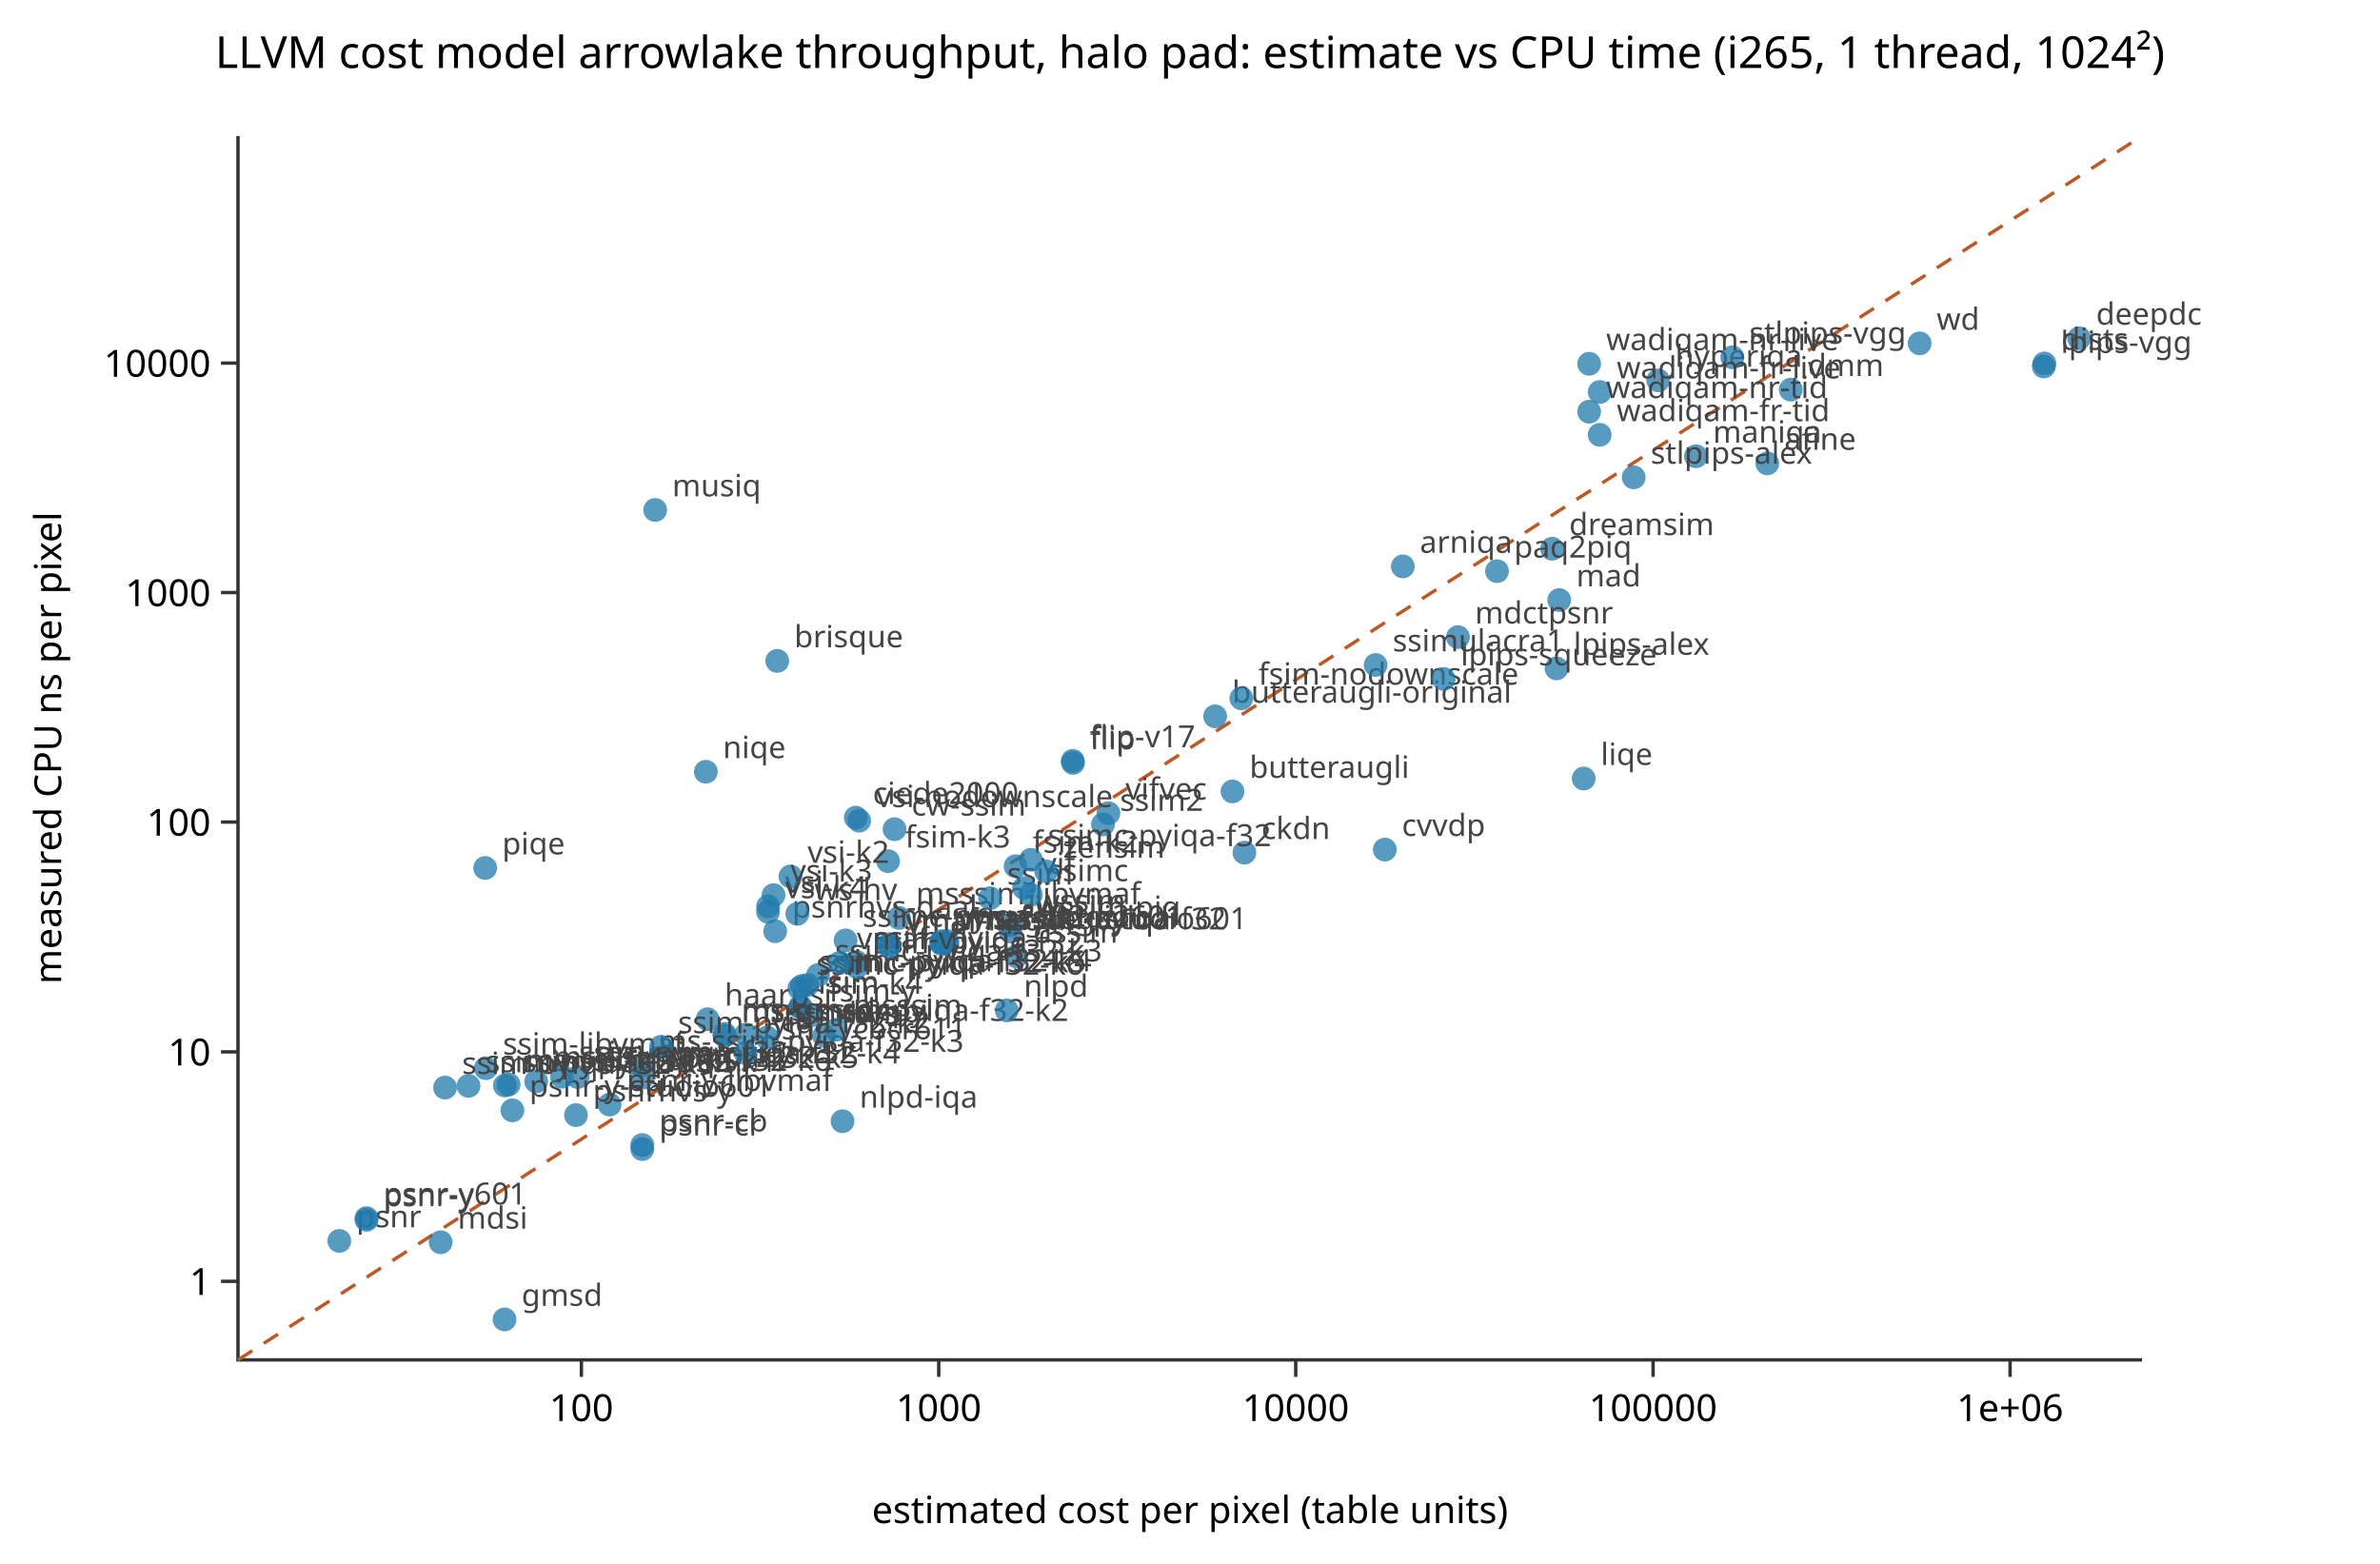
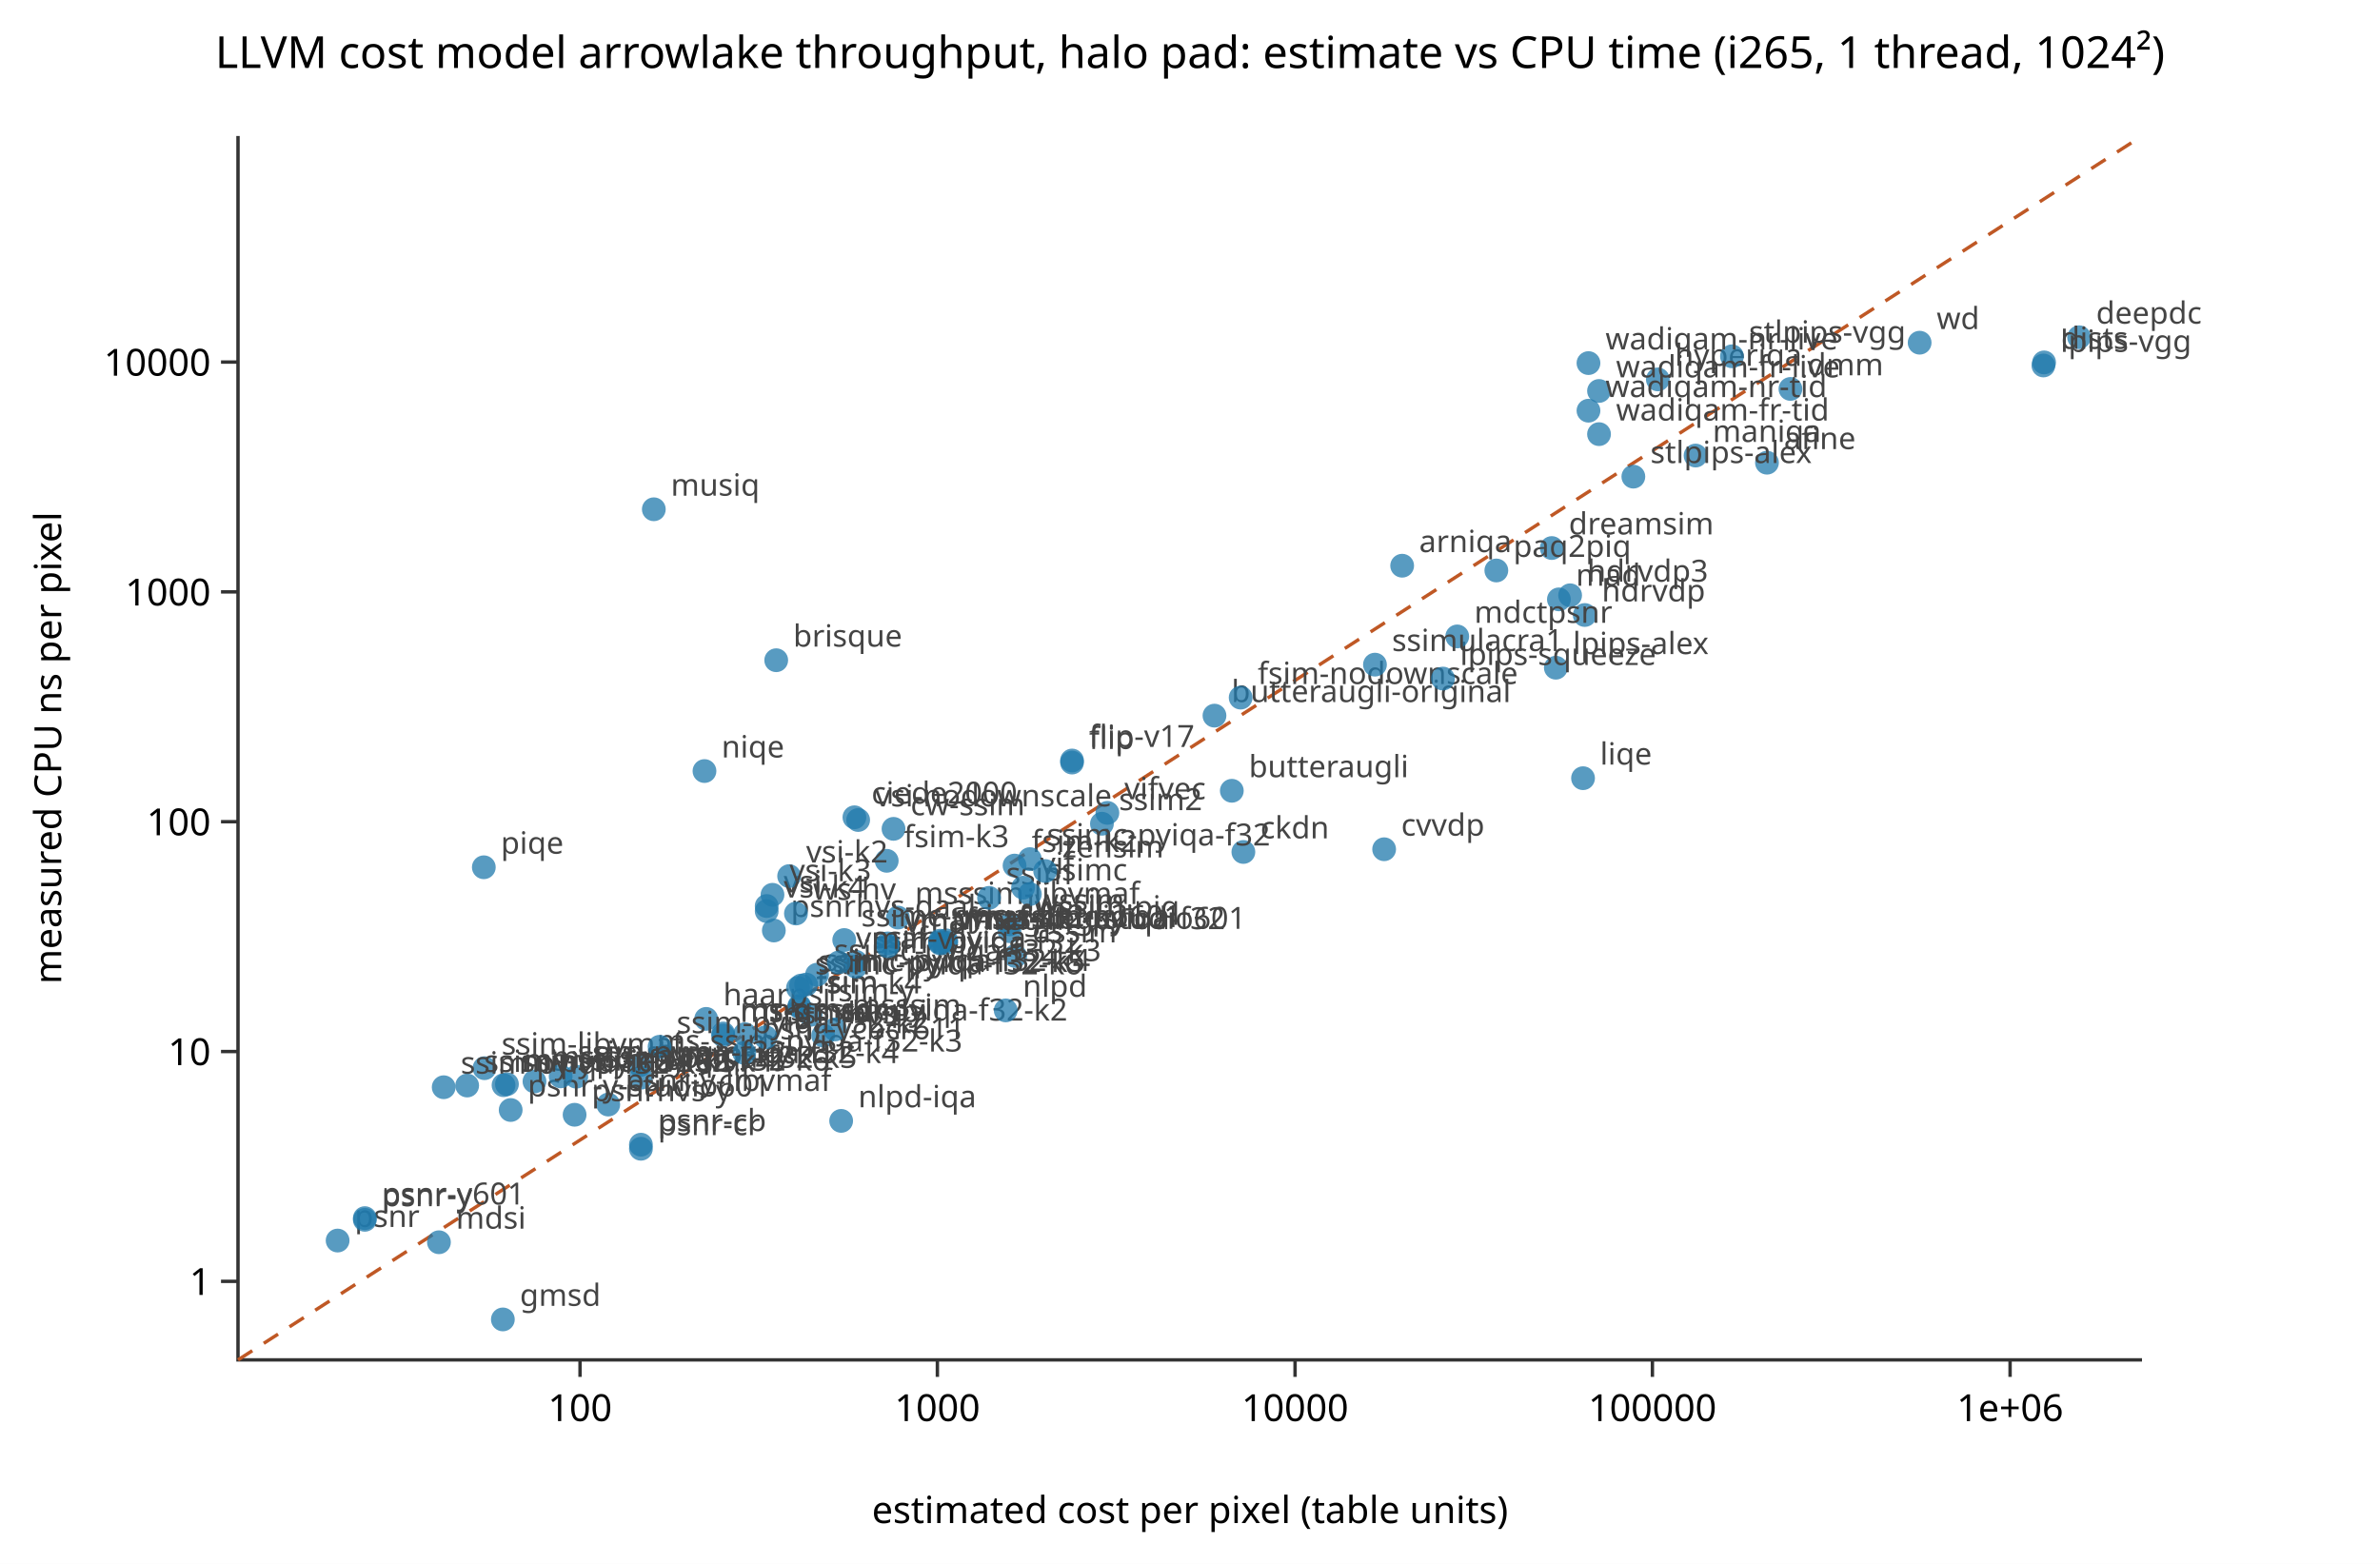
<svg xmlns="http://www.w3.org/2000/svg" viewBox="0 0 700 460" font-family="sans-serif" font-size="11">
  <rect width="700" height="460" fill="white" />
  <text x="350" y="20" text-anchor="middle" font-size="13">LLVM cost model arrowlake throughput, halo pad: estimate vs CPU time (i265, 1 thread, 1024²)</text>
  <path d="M70 40V400H630" fill="none" stroke="#333" />
-   <path d="M171.0 400v5" stroke="#333" />
-   <text x="171.0" y="418" text-anchor="middle">100</text>
-   <path d="M276.1 400v5" stroke="#333" />
-   <text x="276.1" y="418" text-anchor="middle">1000</text>
-   <path d="M381.1 400v5" stroke="#333" />
-   <text x="381.1" y="418" text-anchor="middle">10000</text>
-   <path d="M486.2 400v5" stroke="#333" />
-   <text x="486.2" y="418" text-anchor="middle">100000</text>
+   <path d="M170.6 400v5" stroke="#333" />
+   <text x="170.6" y="418" text-anchor="middle">100</text>
+   <path d="M275.7 400v5" stroke="#333" />
+   <text x="275.7" y="418" text-anchor="middle">1000</text>
+   <path d="M380.9 400v5" stroke="#333" />
+   <text x="380.9" y="418" text-anchor="middle">10000</text>
+   <path d="M486.0 400v5" stroke="#333" />
+   <text x="486.0" y="418" text-anchor="middle">100000</text>
  <path d="M591.2 400v5" stroke="#333" />
  <text x="591.2" y="418" text-anchor="middle">1e+06</text>
  <path d="M65 376.9h5" stroke="#333" />
  <text x="62" y="380.9" text-anchor="end">1</text>
-   <path d="M65 309.4h5" stroke="#333" />
-   <text x="62" y="313.4" text-anchor="end">10</text>
-   <path d="M65 241.8h5" stroke="#333" />
-   <text x="62" y="245.8" text-anchor="end">100</text>
-   <path d="M65 174.3h5" stroke="#333" />
-   <text x="62" y="178.3" text-anchor="end">1000</text>
-   <path d="M65 106.8h5" stroke="#333" />
-   <text x="62" y="110.8" text-anchor="end">10000</text>
+   <path d="M65 309.3h5" stroke="#333" />
+   <text x="62" y="313.3" text-anchor="end">10</text>
+   <path d="M65 241.7h5" stroke="#333" />
+   <text x="62" y="245.7" text-anchor="end">100</text>
+   <path d="M65 174.1h5" stroke="#333" />
+   <text x="62" y="178.1" text-anchor="end">1000</text>
+   <path d="M65 106.5h5" stroke="#333" />
+   <text x="62" y="110.5" text-anchor="end">10000</text>
  <path d="M70.0 400.0L630.0 40.0" stroke="#bf5825" stroke-dasharray="5 4" />
-   <circle cx="519.8" cy="136.3" r="3.5" fill="#2179ac" fill-opacity=".75" />
-   <text x="524.8" y="132.3" font-size="9" fill="#444">afine</text>
-   <circle cx="412.6" cy="166.6" r="3.5" fill="#2179ac" fill-opacity=".75" />
-   <text x="417.6" y="162.6" font-size="9" fill="#444">arniqa</text>
-   <circle cx="228.6" cy="194.4" r="3.5" fill="#2179ac" fill-opacity=".75" />
-   <text x="233.6" y="190.4" font-size="9" fill="#444">brisque</text>
-   <circle cx="362.5" cy="232.8" r="3.5" fill="#2179ac" fill-opacity=".75" />
-   <text x="367.5" y="228.8" font-size="9" fill="#444">butteraugli</text>
-   <circle cx="357.4" cy="210.7" r="3.5" fill="#2179ac" fill-opacity=".75" />
-   <text x="362.4" y="206.7" font-size="9" fill="#444">butteraugli-original</text>
-   <circle cx="242.4" cy="304.7" r="3.5" fill="#2179ac" fill-opacity=".75" />
-   <text x="247.4" y="300.7" font-size="9" fill="#444">cambi</text>
-   <circle cx="251.7" cy="240.5" r="3.5" fill="#2179ac" fill-opacity=".75" />
-   <text x="256.7" y="236.5" font-size="9" fill="#444">ciede2000</text>
-   <circle cx="366.0" cy="250.8" r="3.5" fill="#2179ac" fill-opacity=".75" />
-   <text x="371.0" y="246.8" font-size="9" fill="#444">ckdn</text>
-   <circle cx="407.3" cy="249.9" r="3.5" fill="#2179ac" fill-opacity=".75" />
-   <text x="412.3" y="245.9" font-size="9" fill="#444">cvvdp</text>
-   <circle cx="263.1" cy="243.9" r="3.5" fill="#2179ac" fill-opacity=".75" />
-   <text x="268.1" y="239.9" font-size="9" fill="#444">cw-ssim</text>
-   <circle cx="611.5" cy="99.5" r="3.5" fill="#2179ac" fill-opacity=".75" />
-   <text x="616.5" y="95.5" font-size="9" fill="#444">deepdc</text>
-   <circle cx="601.3" cy="106.9" r="3.5" fill="#2179ac" fill-opacity=".75" />
-   <text x="606.3" y="102.9" font-size="9" fill="#444">dists</text>
-   <circle cx="526.7" cy="114.6" r="3.5" fill="#2179ac" fill-opacity=".75" />
-   <text x="531.7" y="110.6" font-size="9" fill="#444">dmm</text>
-   <circle cx="456.5" cy="161.4" r="3.5" fill="#2179ac" fill-opacity=".75" />
-   <text x="461.5" y="157.4" font-size="9" fill="#444">dreamsim</text>
-   <circle cx="298.9" cy="281.3" r="3.5" fill="#2179ac" fill-opacity=".75" />
-   <text x="303.9" y="277.3" font-size="9" fill="#444">dssim</text>
-   <circle cx="315.6" cy="224.4" r="3.5" fill="#2179ac" fill-opacity=".75" />
-   <text x="320.6" y="220.4" font-size="9" fill="#444">flip</text>
-   <circle cx="315.5" cy="223.8" r="3.5" fill="#2179ac" fill-opacity=".75" />
-   <text x="320.5" y="219.8" font-size="9" fill="#444">flip-v17</text>
-   <circle cx="235.4" cy="296.0" r="3.5" fill="#2179ac" fill-opacity=".75" />
-   <text x="240.4" y="292.0" font-size="9" fill="#444">fsim</text>
-   <circle cx="298.7" cy="254.8" r="3.5" fill="#2179ac" fill-opacity=".75" />
-   <text x="303.7" y="250.8" font-size="9" fill="#444">fsim-k2</text>
-   <circle cx="261.2" cy="253.3" r="3.5" fill="#2179ac" fill-opacity=".75" />
-   <text x="266.2" y="249.3" font-size="9" fill="#444">fsim-k3</text>
-   <circle cx="235.4" cy="296.3" r="3.5" fill="#2179ac" fill-opacity=".75" />
-   <text x="240.4" y="292.3" font-size="9" fill="#444">fsim-k4</text>
-   <circle cx="365.1" cy="205.4" r="3.5" fill="#2179ac" fill-opacity=".75" />
-   <text x="370.1" y="201.4" font-size="9" fill="#444">fsim-nodownscale</text>
-   <circle cx="238.8" cy="298.6" r="3.5" fill="#2179ac" fill-opacity=".75" />
-   <text x="243.8" y="294.6" font-size="9" fill="#444">fsim-y</text>
-   <circle cx="148.4" cy="388.1" r="3.5" fill="#2179ac" fill-opacity=".75" />
-   <text x="153.4" y="384.1" font-size="9" fill="#444">gmsd</text>
-   <circle cx="208.1" cy="299.8" r="3.5" fill="#2179ac" fill-opacity=".75" />
-   <text x="213.1" y="295.8" font-size="9" fill="#444">haarpsi</text>
-   <circle cx="188.9" cy="317.0" r="3.5" fill="#2179ac" fill-opacity=".75" />
-   <text x="193.9" y="313.0" font-size="9" fill="#444">haarpsi-y</text>
-   <circle cx="487.7" cy="111.9" r="3.5" fill="#2179ac" fill-opacity=".75" />
-   <text x="492.7" y="107.9" font-size="9" fill="#444">hyperiqa</text>
-   <circle cx="297.3" cy="272.1" r="3.5" fill="#2179ac" fill-opacity=".75" />
-   <text x="302.3" y="268.1" font-size="9" fill="#444">iwssim</text>
-   <circle cx="297.2" cy="274.0" r="3.5" fill="#2179ac" fill-opacity=".75" />
-   <text x="302.2" y="270.0" font-size="9" fill="#444">iwssim-piq</text>
-   <circle cx="465.8" cy="229.0" r="3.5" fill="#2179ac" fill-opacity=".75" />
-   <text x="470.8" y="225.0" font-size="9" fill="#444">liqe</text>
-   <circle cx="457.8" cy="196.6" r="3.5" fill="#2179ac" fill-opacity=".75" />
-   <text x="462.8" y="192.6" font-size="9" fill="#444">lpips-alex</text>
-   <circle cx="424.6" cy="199.7" r="3.5" fill="#2179ac" fill-opacity=".75" />
-   <text x="429.6" y="195.7" font-size="9" fill="#444">lpips-squeeze</text>
-   <circle cx="601.1" cy="107.8" r="3.5" fill="#2179ac" fill-opacity=".75" />
-   <text x="606.1" y="103.8" font-size="9" fill="#444">lpips-vgg</text>
-   <circle cx="458.6" cy="176.5" r="3.5" fill="#2179ac" fill-opacity=".75" />
-   <text x="463.6" y="172.5" font-size="9" fill="#444">mad</text>
-   <circle cx="498.8" cy="134.2" r="3.5" fill="#2179ac" fill-opacity=".75" />
-   <text x="503.8" y="130.2" font-size="9" fill="#444">maniqa</text>
-   <circle cx="428.8" cy="187.4" r="3.5" fill="#2179ac" fill-opacity=".75" />
-   <text x="433.8" y="183.4" font-size="9" fill="#444">mdctpsnr</text>
-   <circle cx="129.6" cy="365.4" r="3.5" fill="#2179ac" fill-opacity=".75" />
-   <text x="134.6" y="361.4" font-size="9" fill="#444">mdsi</text>
-   <circle cx="213.1" cy="304.7" r="3.5" fill="#2179ac" fill-opacity=".75" />
-   <text x="218.1" y="300.7" font-size="9" fill="#444">ms-gmsd</text>
-   <circle cx="213.1" cy="304.1" r="3.5" fill="#2179ac" fill-opacity=".75" />
-   <text x="218.1" y="300.1" font-size="9" fill="#444">ms-gmsdc</text>
-   <circle cx="278.6" cy="276.8" r="3.5" fill="#2179ac" fill-opacity=".75" />
-   <text x="283.6" y="272.8" font-size="9" fill="#444">ms-ssim-pyiqa</text>
-   <circle cx="278.6" cy="277.4" r="3.5" fill="#2179ac" fill-opacity=".75" />
-   <text x="283.6" y="273.4" font-size="9" fill="#444">ms-ssim-pyiqa-f32</text>
-   <circle cx="219.4" cy="304.3" r="3.5" fill="#2179ac" fill-opacity=".75" />
-   <text x="224.4" y="300.3" font-size="9" fill="#444">ms-ssim-pyiqa-f32-k2</text>
-   <circle cx="188.6" cy="313.4" r="3.5" fill="#2179ac" fill-opacity=".75" />
-   <text x="193.6" y="309.4" font-size="9" fill="#444">ms-ssim-pyiqa-f32-k3</text>
-   <circle cx="169.9" cy="316.8" r="3.5" fill="#2179ac" fill-opacity=".75" />
-   <text x="174.9" y="312.8" font-size="9" fill="#444">ms-ssim-pyiqa-f32-k4</text>
-   <circle cx="157.7" cy="318.1" r="3.5" fill="#2179ac" fill-opacity=".75" />
-   <text x="162.7" y="314.1" font-size="9" fill="#444">ms-ssim-pyiqa-f32-k5</text>
-   <circle cx="149.6" cy="319.0" r="3.5" fill="#2179ac" fill-opacity=".75" />
-   <text x="154.6" y="315.0" font-size="9" fill="#444">ms-ssim-pyiqa-f32-k6</text>
-   <circle cx="245.9" cy="302.9" r="3.5" fill="#2179ac" fill-opacity=".75" />
-   <text x="250.9" y="298.9" font-size="9" fill="#444">msssim</text>
-   <circle cx="264.4" cy="270.0" r="3.5" fill="#2179ac" fill-opacity=".75" />
-   <text x="269.4" y="266.0" font-size="9" fill="#444">msssim-libvmaf</text>
-   <circle cx="192.7" cy="150.0" r="3.5" fill="#2179ac" fill-opacity=".75" />
-   <text x="197.7" y="146.0" font-size="9" fill="#444">musiq</text>
-   <circle cx="207.6" cy="227.0" r="3.5" fill="#2179ac" fill-opacity=".75" />
-   <text x="212.6" y="223.0" font-size="9" fill="#444">niqe</text>
-   <circle cx="296.1" cy="297.2" r="3.5" fill="#2179ac" fill-opacity=".75" />
-   <text x="301.1" y="293.2" font-size="9" fill="#444">nlpd</text>
-   <circle cx="247.8" cy="329.8" r="3.5" fill="#2179ac" fill-opacity=".75" />
-   <text x="252.8" y="325.8" font-size="9" fill="#444">nlpd-iqa</text>
-   <circle cx="440.3" cy="168.0" r="3.5" fill="#2179ac" fill-opacity=".75" />
-   <text x="445.3" y="164.0" font-size="9" fill="#444">paq2piq</text>
-   <circle cx="142.7" cy="255.3" r="3.5" fill="#2179ac" fill-opacity=".75" />
-   <text x="147.7" y="251.3" font-size="9" fill="#444">piqe</text>
-   <circle cx="99.8" cy="365.0" r="3.5" fill="#2179ac" fill-opacity=".75" />
-   <text x="104.8" y="361.0" font-size="9" fill="#444">psnr</text>
-   <circle cx="188.9" cy="336.8" r="3.5" fill="#2179ac" fill-opacity=".75" />
-   <text x="193.9" y="332.8" font-size="9" fill="#444">psnr-cb</text>
-   <circle cx="188.9" cy="338.0" r="3.5" fill="#2179ac" fill-opacity=".75" />
-   <text x="193.9" y="334.0" font-size="9" fill="#444">psnr-cr</text>
-   <circle cx="107.8" cy="358.8" r="3.5" fill="#2179ac" fill-opacity=".75" />
-   <text x="112.8" y="354.8" font-size="9" fill="#444">psnr-y</text>
-   <circle cx="179.3" cy="324.9" r="3.5" fill="#2179ac" fill-opacity=".75" />
-   <text x="184.3" y="320.9" font-size="9" fill="#444">psnr-y-libvmaf</text>
-   <circle cx="150.7" cy="326.6" r="3.5" fill="#2179ac" fill-opacity=".75" />
-   <text x="155.7" y="322.6" font-size="9" fill="#444">psnr-y-studio601</text>
-   <circle cx="107.8" cy="358.3" r="3.5" fill="#2179ac" fill-opacity=".75" />
-   <text x="112.8" y="354.3" font-size="9" fill="#444">psnr-y601</text>
-   <circle cx="219.3" cy="309.7" r="3.5" fill="#2179ac" fill-opacity=".75" />
-   <text x="224.3" y="305.7" font-size="9" fill="#444">psnr-ycbcr611</text>
-   <circle cx="225.6" cy="305.2" r="3.5" fill="#2179ac" fill-opacity=".75" />
-   <text x="230.6" y="301.2" font-size="9" fill="#444">psnrhvs</text>
-   <circle cx="228.0" cy="273.9" r="3.5" fill="#2179ac" fill-opacity=".75" />
-   <text x="233.0" y="269.9" font-size="9" fill="#444">psnrhvs-daala</text>
-   <circle cx="169.4" cy="328.0" r="3.5" fill="#2179ac" fill-opacity=".75" />
-   <text x="174.4" y="324.0" font-size="9" fill="#444">psnrhvs-y</text>
-   <circle cx="291.2" cy="264.2" r="3.5" fill="#2179ac" fill-opacity=".75" />
-   <text x="296.2" y="260.2" font-size="9" fill="#444">ssim</text>
-   <circle cx="142.9" cy="314.2" r="3.5" fill="#2179ac" fill-opacity=".75" />
-   <text x="147.9" y="310.2" font-size="9" fill="#444">ssim-libvmaf</text>
-   <circle cx="252.0" cy="283.0" r="3.5" fill="#2179ac" fill-opacity=".75" />
-   <text x="257.0" y="279.0" font-size="9" fill="#444">ssim-pyiqa</text>
-   <circle cx="252.0" cy="284.4" r="3.5" fill="#2179ac" fill-opacity=".75" />
-   <text x="257.0" y="280.4" font-size="9" fill="#444">ssim-pyiqa-f32</text>
-   <circle cx="194.4" cy="307.9" r="3.5" fill="#2179ac" fill-opacity=".75" />
-   <text x="199.4" y="303.9" font-size="9" fill="#444">ssim-pyiqa-f32-k2</text>
-   <circle cx="165.3" cy="316.7" r="3.5" fill="#2179ac" fill-opacity=".75" />
-   <text x="170.3" y="312.7" font-size="9" fill="#444">ssim-pyiqa-f32-k3</text>
-   <circle cx="148.5" cy="319.3" r="3.5" fill="#2179ac" fill-opacity=".75" />
-   <text x="153.5" y="315.3" font-size="9" fill="#444">ssim-pyiqa-f32-k4</text>
-   <circle cx="137.8" cy="319.4" r="3.5" fill="#2179ac" fill-opacity=".75" />
-   <text x="142.8" y="315.4" font-size="9" fill="#444">ssim-pyiqa-f32-k5</text>
-   <circle cx="130.9" cy="319.9" r="3.5" fill="#2179ac" fill-opacity=".75" />
-   <text x="135.9" y="315.9" font-size="9" fill="#444">ssim-pyiqa-f32-k6</text>
-   <circle cx="324.4" cy="242.5" r="3.5" fill="#2179ac" fill-opacity=".75" />
-   <text x="329.4" y="238.5" font-size="9" fill="#444">ssim2</text>
-   <circle cx="303.2" cy="263.2" r="3.5" fill="#2179ac" fill-opacity=".75" />
-   <text x="308.2" y="259.2" font-size="9" fill="#444">ssimc</text>
-   <circle cx="303.2" cy="252.9" r="3.5" fill="#2179ac" fill-opacity=".75" />
-   <text x="308.2" y="248.9" font-size="9" fill="#444">ssimc-pyiqa-f32</text>
-   <circle cx="248.7" cy="276.6" r="3.5" fill="#2179ac" fill-opacity=".75" />
-   <text x="253.7" y="272.6" font-size="9" fill="#444">ssimc-pyiqa-f32-k2</text>
-   <circle cx="240.6" cy="286.8" r="3.5" fill="#2179ac" fill-opacity=".75" />
-   <text x="245.6" y="282.8" font-size="9" fill="#444">ssimc-pyiqa-f32-k3</text>
-   <circle cx="237.5" cy="289.7" r="3.5" fill="#2179ac" fill-opacity=".75" />
-   <text x="242.5" y="285.7" font-size="9" fill="#444">ssimc-pyiqa-f32-k4</text>
-   <circle cx="235.9" cy="290.0" r="3.5" fill="#2179ac" fill-opacity=".75" />
-   <text x="240.9" y="286.0" font-size="9" fill="#444">ssimc-pyiqa-f32-k5</text>
-   <circle cx="235.1" cy="290.7" r="3.5" fill="#2179ac" fill-opacity=".75" />
-   <text x="240.1" y="286.7" font-size="9" fill="#444">ssimc-pyiqa-f32-k6</text>
-   <circle cx="404.6" cy="195.6" r="3.5" fill="#2179ac" fill-opacity=".75" />
-   <text x="409.6" y="191.6" font-size="9" fill="#444">ssimulacra1</text>
-   <circle cx="480.5" cy="140.4" r="3.5" fill="#2179ac" fill-opacity=".75" />
-   <text x="485.5" y="136.4" font-size="9" fill="#444">stlpips-alex</text>
-   <circle cx="509.5" cy="105.1" r="3.5" fill="#2179ac" fill-opacity=".75" />
-   <text x="514.5" y="101.1" font-size="9" fill="#444">stlpips-vgg</text>
-   <circle cx="301.2" cy="261.2" r="3.5" fill="#2179ac" fill-opacity=".75" />
-   <text x="306.2" y="257.2" font-size="9" fill="#444">vif</text>
-   <circle cx="326.0" cy="239.2" r="3.5" fill="#2179ac" fill-opacity=".75" />
-   <text x="331.0" y="235.2" font-size="9" fill="#444">vifvec</text>
-   <circle cx="261.5" cy="278.4" r="3.5" fill="#2179ac" fill-opacity=".75" />
-   <text x="266.5" y="274.4" font-size="9" fill="#444">vmaf</text>
-   <circle cx="276.9" cy="277.6" r="3.5" fill="#2179ac" fill-opacity=".75" />
-   <text x="281.9" y="273.6" font-size="9" fill="#444">vmaf-4k</text>
-   <circle cx="261.5" cy="277.7" r="3.5" fill="#2179ac" fill-opacity=".75" />
-   <text x="266.5" y="273.7" font-size="9" fill="#444">vmaf-neg</text>
-   <circle cx="276.9" cy="277.3" r="3.5" fill="#2179ac" fill-opacity=".75" />
-   <text x="281.9" y="273.3" font-size="9" fill="#444">vmaf-neg-studio601</text>
-   <circle cx="276.9" cy="276.8" r="3.5" fill="#2179ac" fill-opacity=".75" />
-   <text x="281.9" y="272.8" font-size="9" fill="#444">vmaf-studio601</text>
-   <circle cx="247.0" cy="283.2" r="3.5" fill="#2179ac" fill-opacity=".75" />
-   <text x="252.0" y="279.2" font-size="9" fill="#444">vmaf-v1</text>
-   <circle cx="225.9" cy="266.6" r="3.5" fill="#2179ac" fill-opacity=".75" />
-   <text x="230.9" y="262.6" font-size="9" fill="#444">vsi</text>
-   <circle cx="232.5" cy="257.8" r="3.5" fill="#2179ac" fill-opacity=".75" />
-   <text x="237.5" y="253.8" font-size="9" fill="#444">vsi-k2</text>
-   <circle cx="227.5" cy="263.3" r="3.5" fill="#2179ac" fill-opacity=".75" />
-   <text x="232.5" y="259.3" font-size="9" fill="#444">vsi-k3</text>
-   <circle cx="225.9" cy="268.2" r="3.5" fill="#2179ac" fill-opacity=".75" />
-   <text x="230.9" y="264.2" font-size="9" fill="#444">vsi-k4</text>
-   <circle cx="252.7" cy="241.4" r="3.5" fill="#2179ac" fill-opacity=".75" />
-   <text x="257.7" y="237.4" font-size="9" fill="#444">vsi-nodownscale</text>
-   <circle cx="470.5" cy="115.3" r="3.5" fill="#2179ac" fill-opacity=".75" />
-   <text x="475.5" y="111.3" font-size="9" fill="#444">wadiqam-fr-live</text>
-   <circle cx="470.5" cy="127.9" r="3.5" fill="#2179ac" fill-opacity=".75" />
-   <text x="475.5" y="123.9" font-size="9" fill="#444">wadiqam-fr-tid</text>
-   <circle cx="467.4" cy="107.0" r="3.5" fill="#2179ac" fill-opacity=".75" />
-   <text x="472.4" y="103.0" font-size="9" fill="#444">wadiqam-nr-live</text>
-   <circle cx="467.4" cy="121.1" r="3.5" fill="#2179ac" fill-opacity=".75" />
-   <text x="472.4" y="117.1" font-size="9" fill="#444">wadiqam-nr-tid</text>
-   <circle cx="564.6" cy="101.0" r="3.5" fill="#2179ac" fill-opacity=".75" />
-   <text x="569.6" y="97.0" font-size="9" fill="#444">wd</text>
-   <circle cx="234.5" cy="268.8" r="3.5" fill="#2179ac" fill-opacity=".75" />
-   <text x="239.5" y="264.8" font-size="9" fill="#444">ws-hv</text>
-   <circle cx="307.7" cy="256.3" r="3.5" fill="#2179ac" fill-opacity=".75" />
-   <text x="312.7" y="252.3" font-size="9" fill="#444">zensim</text>
+   <circle cx="519.7" cy="136.1" r="3.5" fill="#2179ac" fill-opacity=".75" />
+   <text x="524.7" y="132.1" font-size="9" fill="#444">afine</text>
+   <circle cx="412.4" cy="166.4" r="3.5" fill="#2179ac" fill-opacity=".75" />
+   <text x="417.4" y="162.4" font-size="9" fill="#444">arniqa</text>
+   <circle cx="228.3" cy="194.2" r="3.5" fill="#2179ac" fill-opacity=".75" />
+   <text x="233.3" y="190.2" font-size="9" fill="#444">brisque</text>
+   <circle cx="362.3" cy="232.6" r="3.5" fill="#2179ac" fill-opacity=".75" />
+   <text x="367.3" y="228.6" font-size="9" fill="#444">butteraugli</text>
+   <circle cx="357.2" cy="210.5" r="3.5" fill="#2179ac" fill-opacity=".75" />
+   <text x="362.2" y="206.5" font-size="9" fill="#444">butteraugli-original</text>
+   <circle cx="242.1" cy="304.6" r="3.5" fill="#2179ac" fill-opacity=".75" />
+   <text x="247.1" y="300.6" font-size="9" fill="#444">cambi</text>
+   <circle cx="251.3" cy="240.4" r="3.5" fill="#2179ac" fill-opacity=".75" />
+   <text x="256.3" y="236.4" font-size="9" fill="#444">ciede2000</text>
+   <circle cx="365.7" cy="250.6" r="3.5" fill="#2179ac" fill-opacity=".75" />
+   <text x="370.7" y="246.6" font-size="9" fill="#444">ckdn</text>
+   <circle cx="407.1" cy="249.8" r="3.5" fill="#2179ac" fill-opacity=".75" />
+   <text x="412.1" y="245.8" font-size="9" fill="#444">cvvdp</text>
+   <circle cx="262.8" cy="243.8" r="3.5" fill="#2179ac" fill-opacity=".75" />
+   <text x="267.8" y="239.8" font-size="9" fill="#444">cw-ssim</text>
+   <circle cx="611.5" cy="99.2" r="3.5" fill="#2179ac" fill-opacity=".75" />
+   <text x="616.5" y="95.2" font-size="9" fill="#444">deepdc</text>
+   <circle cx="601.2" cy="106.6" r="3.5" fill="#2179ac" fill-opacity=".75" />
+   <text x="606.2" y="102.6" font-size="9" fill="#444">dists</text>
+   <circle cx="526.6" cy="114.4" r="3.5" fill="#2179ac" fill-opacity=".75" />
+   <text x="531.6" y="110.4" font-size="9" fill="#444">dmm</text>
+   <circle cx="456.4" cy="161.2" r="3.5" fill="#2179ac" fill-opacity=".75" />
+   <text x="461.4" y="157.2" font-size="9" fill="#444">dreamsim</text>
+   <circle cx="298.6" cy="281.2" r="3.5" fill="#2179ac" fill-opacity=".75" />
+   <text x="303.6" y="277.2" font-size="9" fill="#444">dssim</text>
+   <circle cx="315.3" cy="224.3" r="3.5" fill="#2179ac" fill-opacity=".75" />
+   <text x="320.3" y="220.3" font-size="9" fill="#444">flip</text>
+   <circle cx="315.3" cy="223.7" r="3.5" fill="#2179ac" fill-opacity=".75" />
+   <text x="320.3" y="219.7" font-size="9" fill="#444">flip-v17</text>
+   <circle cx="235.1" cy="295.9" r="3.5" fill="#2179ac" fill-opacity=".75" />
+   <text x="240.1" y="291.9" font-size="9" fill="#444">fsim</text>
+   <circle cx="298.4" cy="254.6" r="3.5" fill="#2179ac" fill-opacity=".75" />
+   <text x="303.4" y="250.6" font-size="9" fill="#444">fsim-k2</text>
+   <circle cx="260.8" cy="253.2" r="3.5" fill="#2179ac" fill-opacity=".75" />
+   <text x="265.8" y="249.2" font-size="9" fill="#444">fsim-k3</text>
+   <circle cx="235.1" cy="296.2" r="3.5" fill="#2179ac" fill-opacity=".75" />
+   <text x="240.1" y="292.2" font-size="9" fill="#444">fsim-k4</text>
+   <circle cx="364.9" cy="205.2" r="3.5" fill="#2179ac" fill-opacity=".75" />
+   <text x="369.9" y="201.2" font-size="9" fill="#444">fsim-nodownscale</text>
+   <circle cx="238.4" cy="298.5" r="3.5" fill="#2179ac" fill-opacity=".75" />
+   <text x="243.4" y="294.5" font-size="9" fill="#444">fsim-y</text>
+   <circle cx="147.9" cy="388.1" r="3.5" fill="#2179ac" fill-opacity=".75" />
+   <text x="152.9" y="384.1" font-size="9" fill="#444">gmsd</text>
+   <circle cx="207.7" cy="299.7" r="3.5" fill="#2179ac" fill-opacity=".75" />
+   <text x="212.7" y="295.7" font-size="9" fill="#444">haarpsi</text>
+   <circle cx="188.5" cy="317.0" r="3.5" fill="#2179ac" fill-opacity=".75" />
+   <text x="193.5" y="313.0" font-size="9" fill="#444">haarpsi-y</text>
+   <circle cx="466.1" cy="180.9" r="3.5" fill="#2179ac" fill-opacity=".75" />
+   <text x="471.1" y="176.9" font-size="9" fill="#444">hdrvdp</text>
+   <circle cx="461.8" cy="175.1" r="3.5" fill="#2179ac" fill-opacity=".75" />
+   <text x="466.8" y="171.1" font-size="9" fill="#444">hdrvdp3</text>
+   <circle cx="487.6" cy="111.6" r="3.5" fill="#2179ac" fill-opacity=".75" />
+   <text x="492.6" y="107.6" font-size="9" fill="#444">hyperiqa</text>
+   <circle cx="297.0" cy="271.9" r="3.5" fill="#2179ac" fill-opacity=".75" />
+   <text x="302.0" y="267.9" font-size="9" fill="#444">iwssim</text>
+   <circle cx="296.9" cy="273.9" r="3.5" fill="#2179ac" fill-opacity=".75" />
+   <text x="301.9" y="269.9" font-size="9" fill="#444">iwssim-piq</text>
+   <circle cx="465.6" cy="228.9" r="3.5" fill="#2179ac" fill-opacity=".75" />
+   <text x="470.6" y="224.9" font-size="9" fill="#444">liqe</text>
+   <circle cx="457.6" cy="196.4" r="3.5" fill="#2179ac" fill-opacity=".75" />
+   <text x="462.6" y="192.4" font-size="9" fill="#444">lpips-alex</text>
+   <circle cx="424.4" cy="199.6" r="3.5" fill="#2179ac" fill-opacity=".75" />
+   <text x="429.4" y="195.6" font-size="9" fill="#444">lpips-squeeze</text>
+   <circle cx="601.0" cy="107.5" r="3.5" fill="#2179ac" fill-opacity=".75" />
+   <text x="606.0" y="103.5" font-size="9" fill="#444">lpips-vgg</text>
+   <circle cx="458.5" cy="176.3" r="3.5" fill="#2179ac" fill-opacity=".75" />
+   <text x="463.5" y="172.3" font-size="9" fill="#444">mad</text>
+   <circle cx="498.7" cy="134.0" r="3.5" fill="#2179ac" fill-opacity=".75" />
+   <text x="503.7" y="130.0" font-size="9" fill="#444">maniqa</text>
+   <circle cx="428.6" cy="187.2" r="3.5" fill="#2179ac" fill-opacity=".75" />
+   <text x="433.6" y="183.2" font-size="9" fill="#444">mdctpsnr</text>
+   <circle cx="129.1" cy="365.4" r="3.5" fill="#2179ac" fill-opacity=".75" />
+   <text x="134.1" y="361.4" font-size="9" fill="#444">mdsi</text>
+   <circle cx="212.7" cy="304.6" r="3.5" fill="#2179ac" fill-opacity=".75" />
+   <text x="217.7" y="300.6" font-size="9" fill="#444">ms-gmsd</text>
+   <circle cx="212.7" cy="304.0" r="3.5" fill="#2179ac" fill-opacity=".75" />
+   <text x="217.7" y="300.0" font-size="9" fill="#444">ms-gmsdc</text>
+   <circle cx="278.3" cy="276.6" r="3.5" fill="#2179ac" fill-opacity=".75" />
+   <text x="283.3" y="272.6" font-size="9" fill="#444">ms-ssim-pyiqa</text>
+   <circle cx="278.3" cy="277.3" r="3.5" fill="#2179ac" fill-opacity=".75" />
+   <text x="283.3" y="273.3" font-size="9" fill="#444">ms-ssim-pyiqa-f32</text>
+   <circle cx="219.1" cy="304.2" r="3.5" fill="#2179ac" fill-opacity=".75" />
+   <text x="224.1" y="300.2" font-size="9" fill="#444">ms-ssim-pyiqa-f32-k2</text>
+   <circle cx="188.2" cy="313.3" r="3.5" fill="#2179ac" fill-opacity=".75" />
+   <text x="193.2" y="309.3" font-size="9" fill="#444">ms-ssim-pyiqa-f32-k3</text>
+   <circle cx="169.5" cy="316.7" r="3.5" fill="#2179ac" fill-opacity=".75" />
+   <text x="174.5" y="312.7" font-size="9" fill="#444">ms-ssim-pyiqa-f32-k4</text>
+   <circle cx="157.2" cy="318.1" r="3.5" fill="#2179ac" fill-opacity=".75" />
+   <text x="162.2" y="314.1" font-size="9" fill="#444">ms-ssim-pyiqa-f32-k5</text>
+   <circle cx="149.1" cy="318.9" r="3.5" fill="#2179ac" fill-opacity=".75" />
+   <text x="154.1" y="314.9" font-size="9" fill="#444">ms-ssim-pyiqa-f32-k6</text>
+   <circle cx="245.6" cy="302.8" r="3.5" fill="#2179ac" fill-opacity=".75" />
+   <text x="250.6" y="298.8" font-size="9" fill="#444">msssim</text>
+   <circle cx="264.1" cy="269.9" r="3.5" fill="#2179ac" fill-opacity=".75" />
+   <text x="269.1" y="265.9" font-size="9" fill="#444">msssim-libvmaf</text>
+   <circle cx="192.3" cy="149.8" r="3.5" fill="#2179ac" fill-opacity=".75" />
+   <text x="197.3" y="145.8" font-size="9" fill="#444">musiq</text>
+   <circle cx="207.2" cy="226.8" r="3.5" fill="#2179ac" fill-opacity=".75" />
+   <text x="212.2" y="222.8" font-size="9" fill="#444">niqe</text>
+   <circle cx="295.8" cy="297.2" r="3.5" fill="#2179ac" fill-opacity=".75" />
+   <text x="300.8" y="293.2" font-size="9" fill="#444">nlpd</text>
+   <circle cx="247.4" cy="329.7" r="3.5" fill="#2179ac" fill-opacity=".75" />
+   <text x="252.4" y="325.7" font-size="9" fill="#444">nlpd-iqa</text>
+   <circle cx="440.1" cy="167.8" r="3.5" fill="#2179ac" fill-opacity=".75" />
+   <text x="445.1" y="163.8" font-size="9" fill="#444">paq2piq</text>
+   <circle cx="142.3" cy="255.1" r="3.5" fill="#2179ac" fill-opacity=".75" />
+   <text x="147.3" y="251.1" font-size="9" fill="#444">piqe</text>
+   <circle cx="99.3" cy="364.9" r="3.5" fill="#2179ac" fill-opacity=".75" />
+   <text x="104.3" y="360.9" font-size="9" fill="#444">psnr</text>
+   <circle cx="188.5" cy="336.7" r="3.5" fill="#2179ac" fill-opacity=".75" />
+   <text x="193.5" y="332.7" font-size="9" fill="#444">psnr-cb</text>
+   <circle cx="188.5" cy="337.9" r="3.5" fill="#2179ac" fill-opacity=".75" />
+   <text x="193.5" y="333.9" font-size="9" fill="#444">psnr-cr</text>
+   <circle cx="107.3" cy="358.8" r="3.5" fill="#2179ac" fill-opacity=".75" />
+   <text x="112.3" y="354.8" font-size="9" fill="#444">psnr-y</text>
+   <circle cx="178.9" cy="324.9" r="3.5" fill="#2179ac" fill-opacity=".75" />
+   <text x="183.9" y="320.9" font-size="9" fill="#444">psnr-y-libvmaf</text>
+   <circle cx="150.2" cy="326.5" r="3.5" fill="#2179ac" fill-opacity=".75" />
+   <text x="155.2" y="322.5" font-size="9" fill="#444">psnr-y-studio601</text>
+   <circle cx="107.3" cy="358.3" r="3.5" fill="#2179ac" fill-opacity=".75" />
+   <text x="112.3" y="354.3" font-size="9" fill="#444">psnr-y601</text>
+   <circle cx="218.9" cy="309.7" r="3.5" fill="#2179ac" fill-opacity=".75" />
+   <text x="223.9" y="305.7" font-size="9" fill="#444">psnr-ycbcr611</text>
+   <circle cx="225.2" cy="305.1" r="3.5" fill="#2179ac" fill-opacity=".75" />
+   <text x="230.2" y="301.1" font-size="9" fill="#444">psnrhvs</text>
+   <circle cx="227.6" cy="273.7" r="3.5" fill="#2179ac" fill-opacity=".75" />
+   <text x="232.6" y="269.7" font-size="9" fill="#444">psnrhvs-daala</text>
+   <circle cx="169.0" cy="327.9" r="3.5" fill="#2179ac" fill-opacity=".75" />
+   <text x="174.0" y="323.9" font-size="9" fill="#444">psnrhvs-y</text>
+   <circle cx="290.9" cy="264.1" r="3.5" fill="#2179ac" fill-opacity=".75" />
+   <text x="295.9" y="260.1" font-size="9" fill="#444">ssim</text>
+   <circle cx="142.5" cy="314.2" r="3.5" fill="#2179ac" fill-opacity=".75" />
+   <text x="147.5" y="310.2" font-size="9" fill="#444">ssim-libvmaf</text>
+   <circle cx="251.7" cy="282.9" r="3.5" fill="#2179ac" fill-opacity=".75" />
+   <text x="256.7" y="278.9" font-size="9" fill="#444">ssim-pyiqa</text>
+   <circle cx="251.7" cy="284.3" r="3.5" fill="#2179ac" fill-opacity=".75" />
+   <text x="256.7" y="280.3" font-size="9" fill="#444">ssim-pyiqa-f32</text>
+   <circle cx="194.0" cy="307.9" r="3.5" fill="#2179ac" fill-opacity=".75" />
+   <text x="199.0" y="303.9" font-size="9" fill="#444">ssim-pyiqa-f32-k2</text>
+   <circle cx="164.9" cy="316.6" r="3.5" fill="#2179ac" fill-opacity=".75" />
+   <text x="169.9" y="312.6" font-size="9" fill="#444">ssim-pyiqa-f32-k3</text>
+   <circle cx="148.1" cy="319.2" r="3.5" fill="#2179ac" fill-opacity=".75" />
+   <text x="153.1" y="315.2" font-size="9" fill="#444">ssim-pyiqa-f32-k4</text>
+   <circle cx="137.4" cy="319.3" r="3.5" fill="#2179ac" fill-opacity=".75" />
+   <text x="142.4" y="315.3" font-size="9" fill="#444">ssim-pyiqa-f32-k5</text>
+   <circle cx="130.5" cy="319.8" r="3.5" fill="#2179ac" fill-opacity=".75" />
+   <text x="135.5" y="315.8" font-size="9" fill="#444">ssim-pyiqa-f32-k6</text>
+   <circle cx="324.1" cy="242.3" r="3.5" fill="#2179ac" fill-opacity=".75" />
+   <text x="329.1" y="238.3" font-size="9" fill="#444">ssim2</text>
+   <circle cx="302.9" cy="263.0" r="3.5" fill="#2179ac" fill-opacity=".75" />
+   <text x="307.9" y="259.0" font-size="9" fill="#444">ssimc</text>
+   <circle cx="302.9" cy="252.7" r="3.5" fill="#2179ac" fill-opacity=".75" />
+   <text x="307.9" y="248.7" font-size="9" fill="#444">ssimc-pyiqa-f32</text>
+   <circle cx="248.3" cy="276.5" r="3.5" fill="#2179ac" fill-opacity=".75" />
+   <text x="253.3" y="272.5" font-size="9" fill="#444">ssimc-pyiqa-f32-k2</text>
+   <circle cx="240.3" cy="286.7" r="3.5" fill="#2179ac" fill-opacity=".75" />
+   <text x="245.3" y="282.7" font-size="9" fill="#444">ssimc-pyiqa-f32-k3</text>
+   <circle cx="237.1" cy="289.6" r="3.5" fill="#2179ac" fill-opacity=".75" />
+   <text x="242.1" y="285.6" font-size="9" fill="#444">ssimc-pyiqa-f32-k4</text>
+   <circle cx="235.6" cy="289.9" r="3.5" fill="#2179ac" fill-opacity=".75" />
+   <text x="240.6" y="285.9" font-size="9" fill="#444">ssimc-pyiqa-f32-k5</text>
+   <circle cx="234.7" cy="290.6" r="3.5" fill="#2179ac" fill-opacity=".75" />
+   <text x="239.7" y="286.6" font-size="9" fill="#444">ssimc-pyiqa-f32-k6</text>
+   <circle cx="404.4" cy="195.5" r="3.5" fill="#2179ac" fill-opacity=".75" />
+   <text x="409.4" y="191.5" font-size="9" fill="#444">ssimulacra1</text>
+   <circle cx="480.4" cy="140.2" r="3.5" fill="#2179ac" fill-opacity=".75" />
+   <text x="485.4" y="136.2" font-size="9" fill="#444">stlpips-alex</text>
+   <circle cx="509.4" cy="104.8" r="3.5" fill="#2179ac" fill-opacity=".75" />
+   <text x="514.4" y="100.8" font-size="9" fill="#444">stlpips-vgg</text>
+   <circle cx="300.9" cy="261.1" r="3.5" fill="#2179ac" fill-opacity=".75" />
+   <text x="305.9" y="257.1" font-size="9" fill="#444">vif</text>
+   <circle cx="325.7" cy="239.1" r="3.5" fill="#2179ac" fill-opacity=".75" />
+   <text x="330.7" y="235.1" font-size="9" fill="#444">vifvec</text>
+   <circle cx="261.1" cy="278.3" r="3.5" fill="#2179ac" fill-opacity=".75" />
+   <text x="266.1" y="274.3" font-size="9" fill="#444">vmaf</text>
+   <circle cx="276.5" cy="277.5" r="3.5" fill="#2179ac" fill-opacity=".75" />
+   <text x="281.5" y="273.5" font-size="9" fill="#444">vmaf-4k</text>
+   <circle cx="261.1" cy="277.5" r="3.5" fill="#2179ac" fill-opacity=".75" />
+   <text x="266.1" y="273.5" font-size="9" fill="#444">vmaf-neg</text>
+   <circle cx="276.5" cy="277.2" r="3.5" fill="#2179ac" fill-opacity=".75" />
+   <text x="281.5" y="273.2" font-size="9" fill="#444">vmaf-neg-studio601</text>
+   <circle cx="276.5" cy="276.7" r="3.5" fill="#2179ac" fill-opacity=".75" />
+   <text x="281.5" y="272.7" font-size="9" fill="#444">vmaf-studio601</text>
+   <circle cx="246.7" cy="283.1" r="3.5" fill="#2179ac" fill-opacity=".75" />
+   <text x="251.7" y="279.1" font-size="9" fill="#444">vmaf-v1</text>
+   <circle cx="225.5" cy="266.5" r="3.5" fill="#2179ac" fill-opacity=".75" />
+   <text x="230.5" y="262.5" font-size="9" fill="#444">vsi</text>
+   <circle cx="232.1" cy="257.7" r="3.5" fill="#2179ac" fill-opacity=".75" />
+   <text x="237.1" y="253.7" font-size="9" fill="#444">vsi-k2</text>
+   <circle cx="227.2" cy="263.2" r="3.5" fill="#2179ac" fill-opacity=".75" />
+   <text x="232.2" y="259.2" font-size="9" fill="#444">vsi-k3</text>
+   <circle cx="225.5" cy="268.0" r="3.5" fill="#2179ac" fill-opacity=".75" />
+   <text x="230.5" y="264.0" font-size="9" fill="#444">vsi-k4</text>
+   <circle cx="252.4" cy="241.2" r="3.5" fill="#2179ac" fill-opacity=".75" />
+   <text x="257.4" y="237.2" font-size="9" fill="#444">vsi-nodownscale</text>
+   <circle cx="470.3" cy="115.0" r="3.5" fill="#2179ac" fill-opacity=".75" />
+   <text x="475.3" y="111.0" font-size="9" fill="#444">wadiqam-fr-live</text>
+   <circle cx="470.3" cy="127.7" r="3.5" fill="#2179ac" fill-opacity=".75" />
+   <text x="475.3" y="123.7" font-size="9" fill="#444">wadiqam-fr-tid</text>
+   <circle cx="467.2" cy="106.8" r="3.5" fill="#2179ac" fill-opacity=".75" />
+   <text x="472.2" y="102.8" font-size="9" fill="#444">wadiqam-nr-live</text>
+   <circle cx="467.2" cy="120.8" r="3.5" fill="#2179ac" fill-opacity=".75" />
+   <text x="472.2" y="116.8" font-size="9" fill="#444">wadiqam-nr-tid</text>
+   <circle cx="564.6" cy="100.8" r="3.5" fill="#2179ac" fill-opacity=".75" />
+   <text x="569.6" y="96.8" font-size="9" fill="#444">wd</text>
+   <circle cx="234.1" cy="268.7" r="3.5" fill="#2179ac" fill-opacity=".75" />
+   <text x="239.1" y="264.7" font-size="9" fill="#444">ws-hv</text>
+   <circle cx="307.4" cy="256.2" r="3.5" fill="#2179ac" fill-opacity=".75" />
+   <text x="312.4" y="252.2" font-size="9" fill="#444">zensim</text>
  <text x="350" y="448" text-anchor="middle">estimated cost per pixel (table units)</text>
  <text x="18" y="220" text-anchor="middle" transform="rotate(-90 18 220)">measured CPU ns per pixel</text>
</svg>
